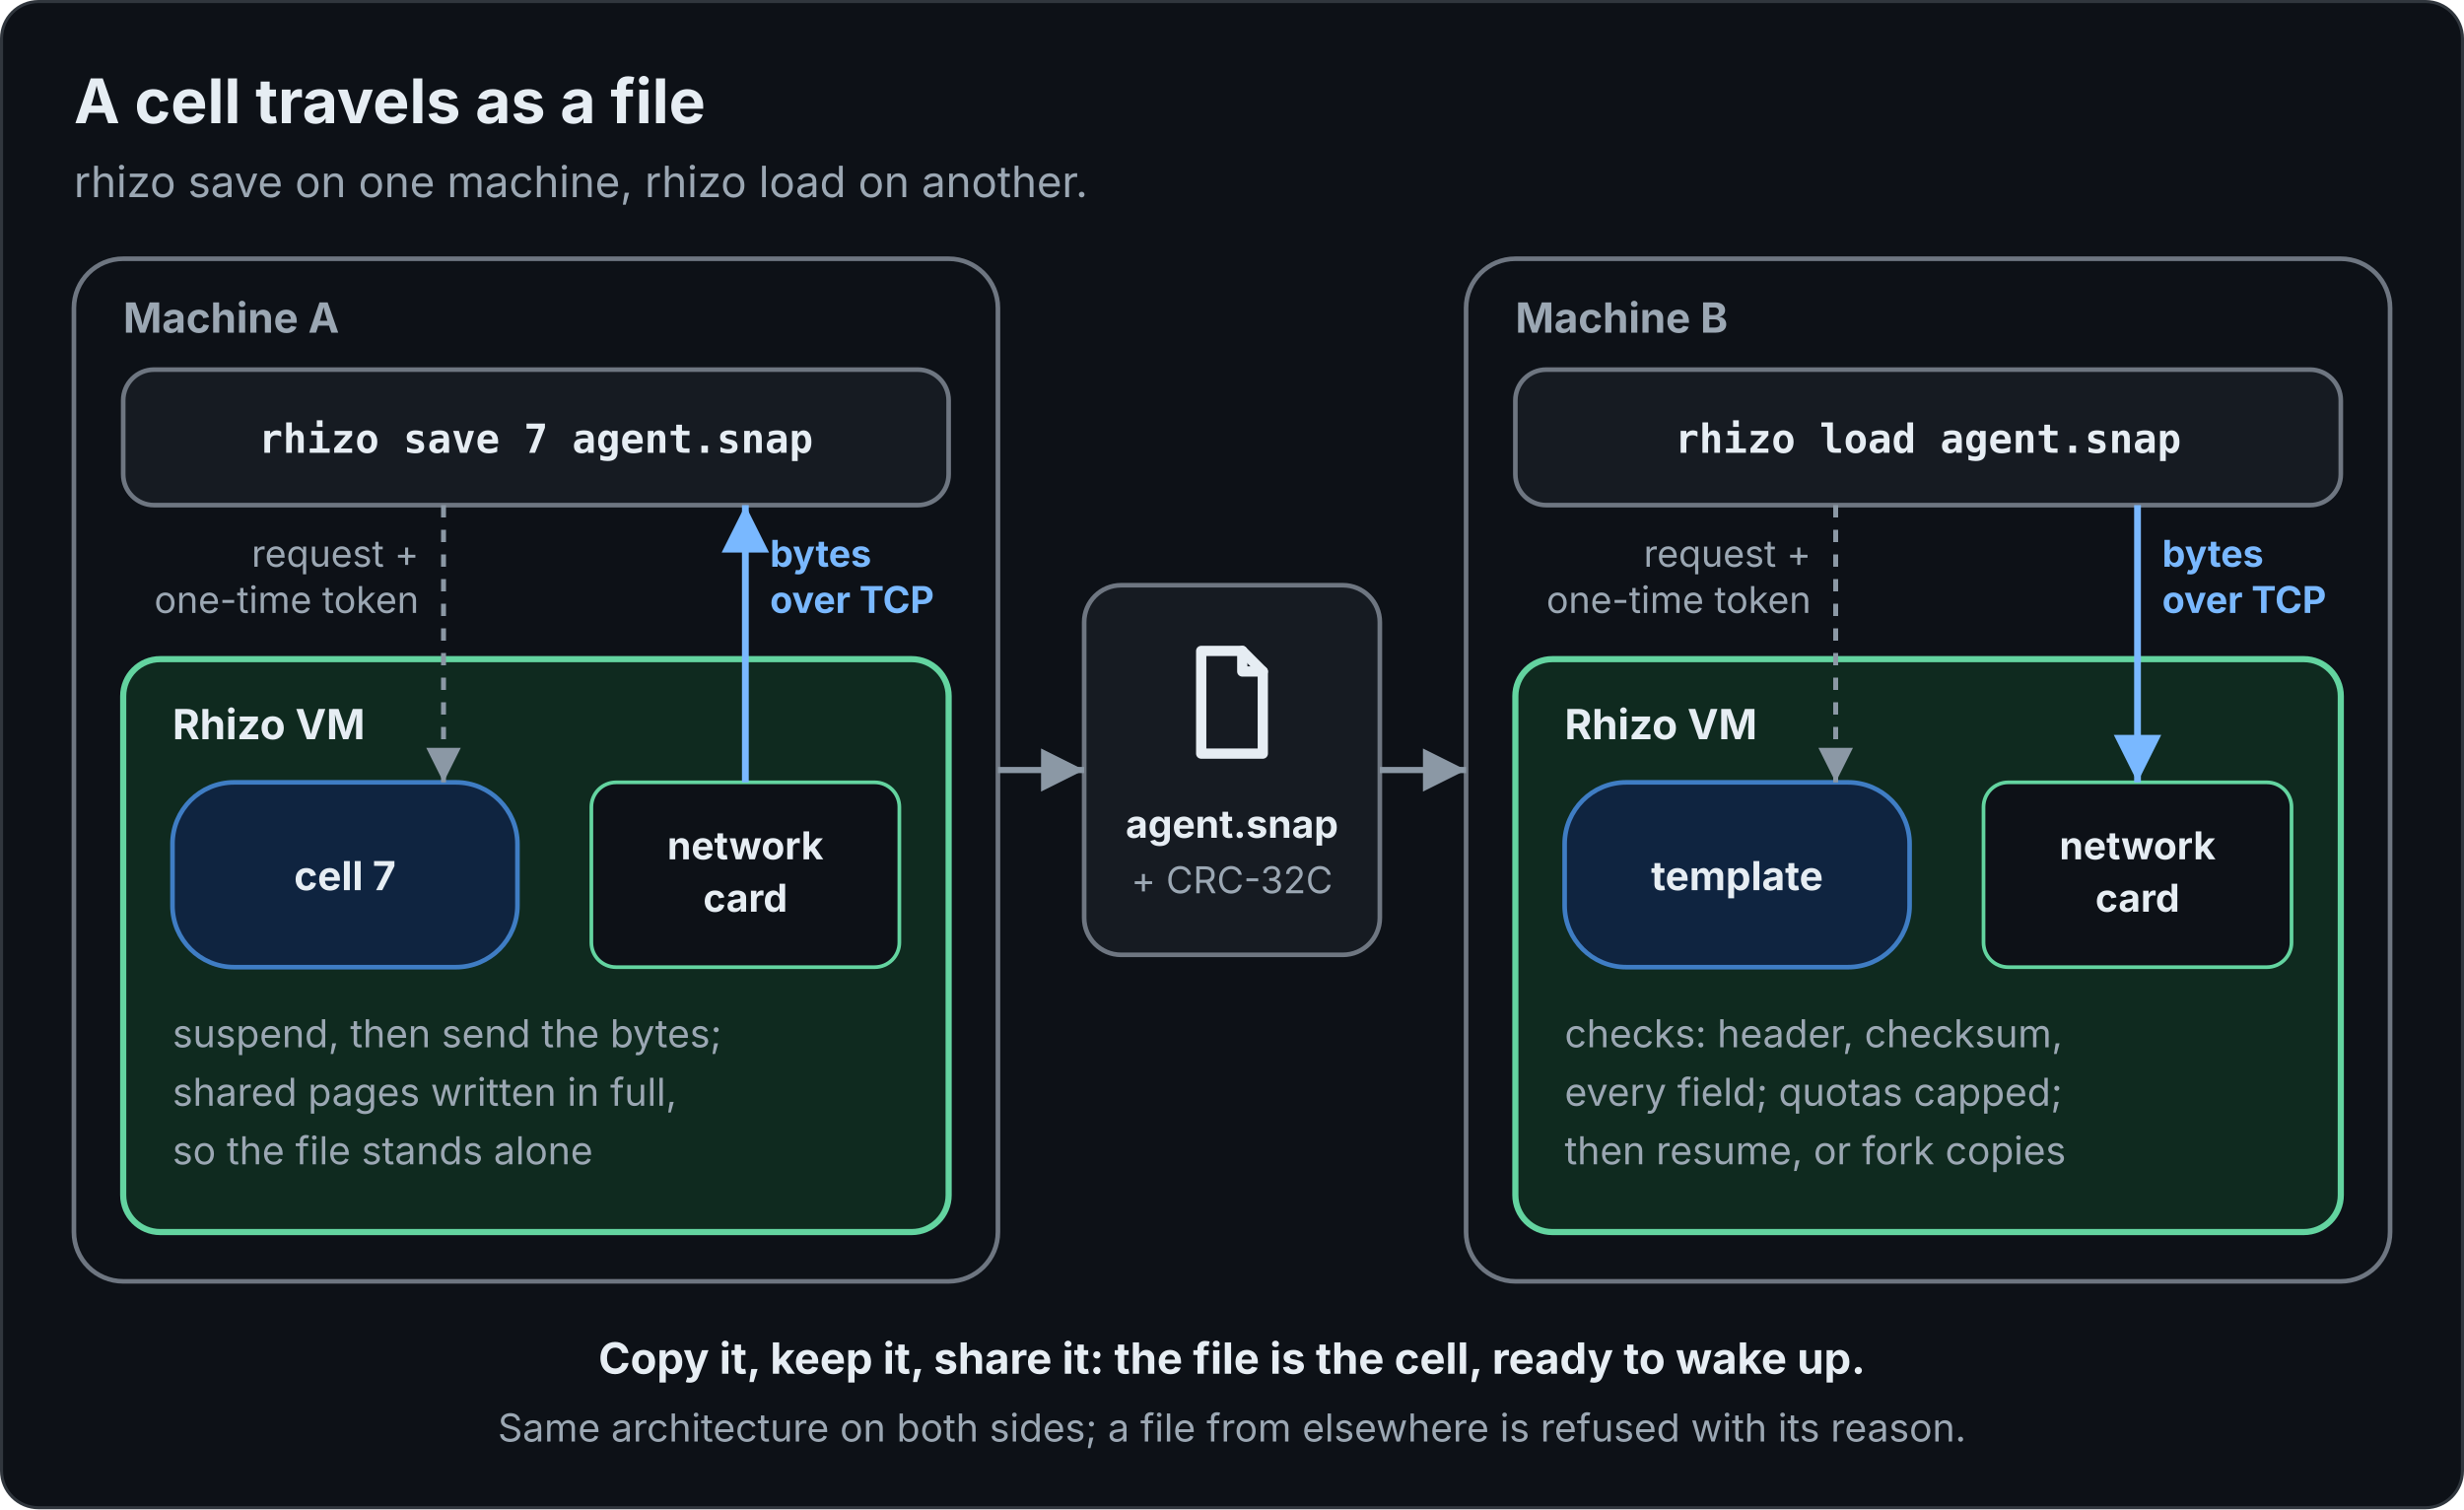
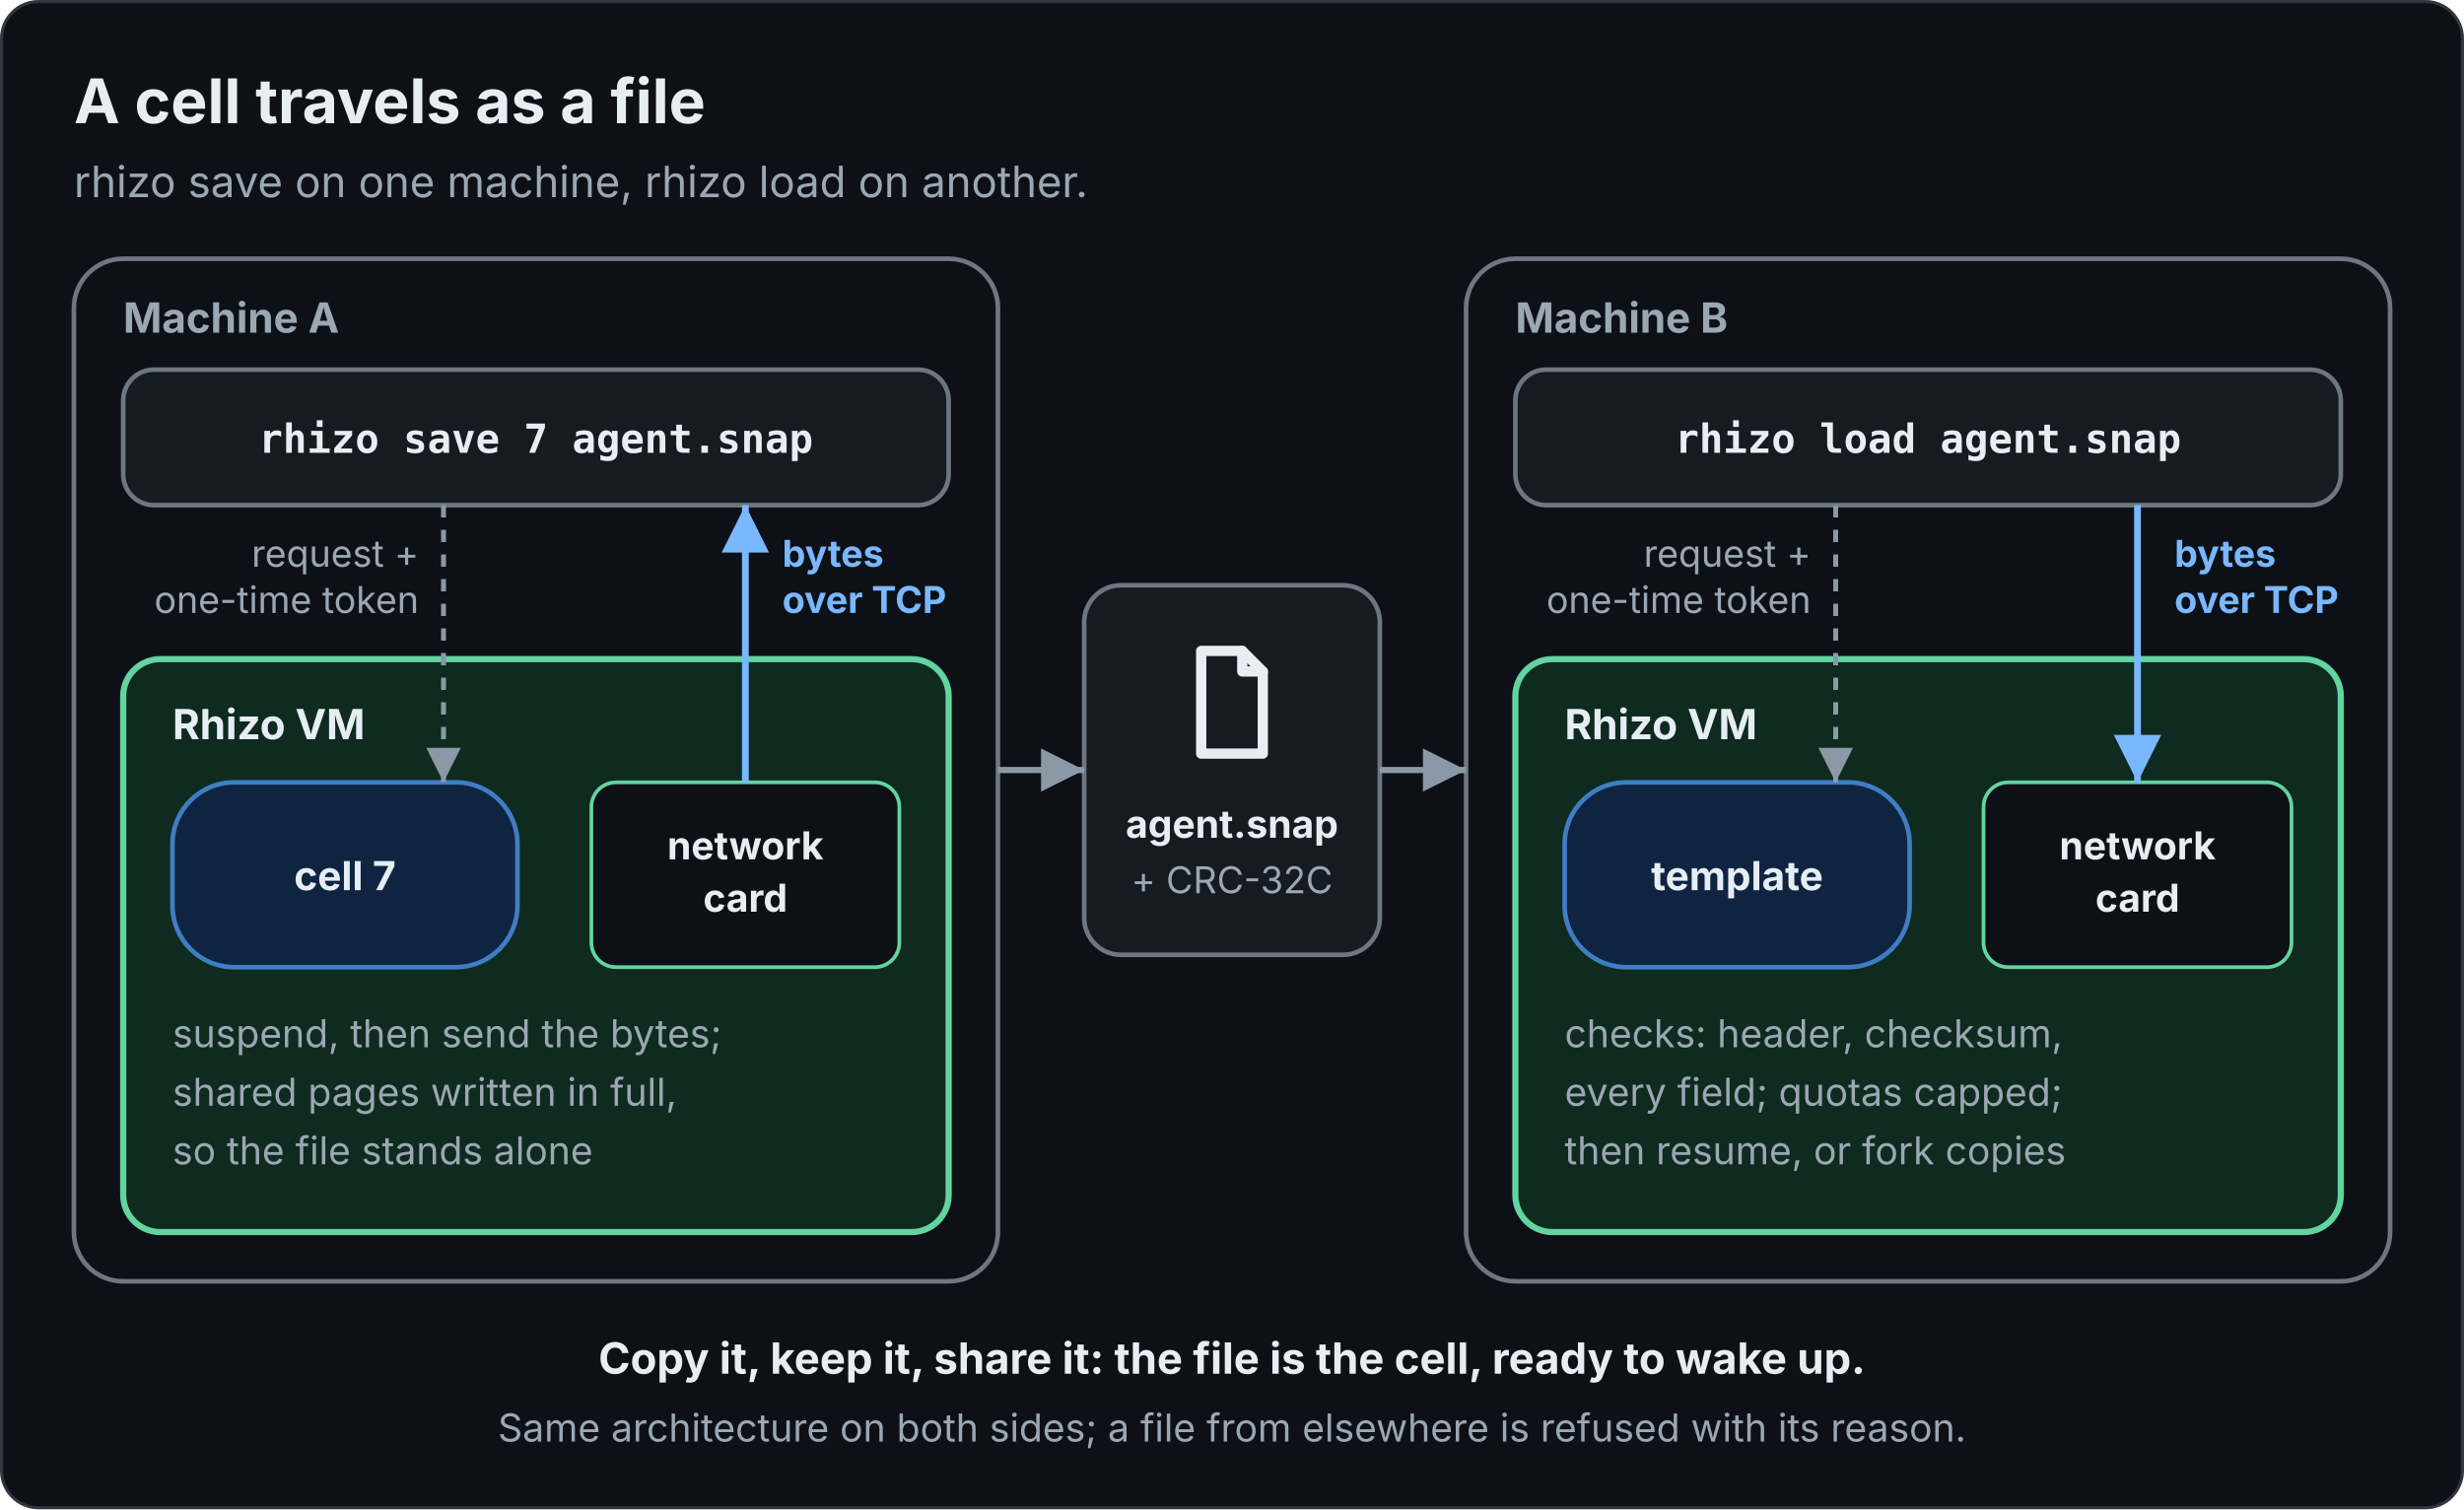
<svg xmlns="http://www.w3.org/2000/svg" viewBox="0 0 800 490" width="800" height="490" role="img" font-family="Inter, -apple-system, Segoe UI, Helvetica, Arial, sans-serif">
  <defs>
-     <marker id="a" viewBox="0 0 10 10" refX="10" refY="5" markerWidth="7" markerHeight="7" orient="auto-start-reverse">
+     <marker id="a" viewBox="0 0 10 10" refX="10" refY="5" markerWidth="7" markerHeight="7" orient="auto">
      <path d="M0 0L10 5L0 10z" fill="#8b98a5" />
    </marker>
-     <marker id="g" viewBox="0 0 10 10" refX="10" refY="5" markerWidth="7" markerHeight="7" orient="auto-start-reverse">
+     <marker id="g" viewBox="0 0 10 10" refX="10" refY="5" markerWidth="7" markerHeight="7" orient="auto">
      <path d="M0 0L10 5L0 10z" fill="#63d4a0" />
    </marker>
-     <marker id="b" viewBox="0 0 10 10" refX="10" refY="5" markerWidth="7" markerHeight="7" orient="auto-start-reverse">
+     <marker id="b" viewBox="0 0 10 10" refX="10" refY="5" markerWidth="7" markerHeight="7" orient="auto">
      <path d="M0 0L10 5L0 10z" fill="#79b8ff" />
    </marker>
-     <marker id="o" viewBox="0 0 10 10" refX="10" refY="5" markerWidth="7" markerHeight="7" orient="auto-start-reverse">
+     <marker id="o" viewBox="0 0 10 10" refX="10" refY="5" markerWidth="7" markerHeight="7" orient="auto">
      <path d="M0 0L10 5L0 10z" fill="#f2c14e" />
    </marker>
-     <marker id="r" viewBox="0 0 10 10" refX="10" refY="5" markerWidth="7" markerHeight="7" orient="auto-start-reverse">
+     <marker id="r" viewBox="0 0 10 10" refX="10" refY="5" markerWidth="7" markerHeight="7" orient="auto">
      <path d="M0 0L10 5L0 10z" fill="#ff8a80" />
+     </marker>
+     <marker id="c" viewBox="0 0 10 10" refX="10" refY="5" markerWidth="7" markerHeight="7" orient="auto">
+       <path d="M0 0L10 5L0 10z" fill="#63d4a0" />
    </marker>
  </defs>
  <rect class="bg" x="0.5" y="0.5" width="799" height="489" rx="12" fill="#0d1117" stroke="#30363d" />
  <text x="24" y="40" font-size="20" fill="#e6edf3" font-weight="700">A cell travels as a file</text>
  <text x="24" y="64" font-size="14" fill="#9ba7b3">rhizo save on one machine, rhizo load on another.</text>
  <rect x="24" y="84" width="300" height="332" rx="16" fill="#0d1117" stroke="#6e7681" stroke-width="1.5" />
  <text x="40" y="108" font-size="13.5" fill="#9ba7b3" font-weight="700">Machine A</text>
  <rect x="40" y="120" width="268" height="44" rx="10" fill="#161b22" stroke="#6e7681" stroke-width="1.5" />
  <text x="174" y="147" font-size="13" fill="#e6edf3" text-anchor="middle" font-weight="700" font-family="ui-monospace, SFMono-Regular, Menlo, Consolas, monospace">rhizo save 7 agent.snap</text>
  <rect x="40" y="214" width="268" height="186" rx="12" fill="#0f2a1f" stroke="#63d4a0" stroke-width="2" />
  <text x="56" y="240" font-size="13.5" fill="#e6edf3" font-weight="700">Rhizo VM</text>
  <rect x="56" y="254" width="112" height="60" rx="20" fill="#0f2440" stroke="#3f7dc4" stroke-width="1.5" />
  <text x="112" y="289" font-size="13" fill="#e6edf3" font-weight="700" text-anchor="middle">cell 7</text>
  <rect x="192" y="254" width="100" height="60" rx="8" fill="#0d1117" stroke="#63d4a0" stroke-width="1.2" />
  <text x="242" y="279" font-size="12.5" fill="#e6edf3" font-weight="700" text-anchor="middle">network</text>
  <text x="242" y="296" font-size="12.5" fill="#e6edf3" font-weight="700" text-anchor="middle">card</text>
  <text x="56" y="340" font-size="12.5" fill="#9ba7b3">suspend, then send the bytes;</text>
  <text x="56" y="359" font-size="12.5" fill="#9ba7b3">shared pages written in full,</text>
  <text x="56" y="378" font-size="12.5" fill="#9ba7b3">so the file stands alone</text>
  <line x1="144" y1="164" x2="144" y2="254" stroke="#8b98a5" stroke-width="1.6" marker-end="url(#a)" stroke-dasharray="4 4" />
  <text x="136" y="184" font-size="12" fill="#9ba7b3" text-anchor="end">request +</text>
  <text x="136" y="199" font-size="12" fill="#9ba7b3" text-anchor="end">one-time token</text>
  <line x1="242" y1="254" x2="242" y2="164" stroke="#79b8ff" stroke-width="2.2" marker-end="url(#b)" />
-   <text x="250" y="184" font-size="12" fill="#79b8ff" font-weight="700">bytes</text>
-   <text x="250" y="199" font-size="12" fill="#79b8ff" font-weight="700">over TCP</text>
+   <text x="254" y="184" font-size="12" fill="#79b8ff" font-weight="700">bytes</text>
+   <text x="254" y="199" font-size="12" fill="#79b8ff" font-weight="700">over TCP</text>
  <rect x="476" y="84" width="300" height="332" rx="16" fill="#0d1117" stroke="#6e7681" stroke-width="1.5" />
  <text x="492" y="108" font-size="13.5" fill="#9ba7b3" font-weight="700">Machine B</text>
  <rect x="492" y="120" width="268" height="44" rx="10" fill="#161b22" stroke="#6e7681" stroke-width="1.5" />
  <text x="626" y="147" font-size="13" fill="#e6edf3" text-anchor="middle" font-weight="700" font-family="ui-monospace, SFMono-Regular, Menlo, Consolas, monospace">rhizo load agent.snap</text>
  <rect x="492" y="214" width="268" height="186" rx="12" fill="#0f2a1f" stroke="#63d4a0" stroke-width="2" />
  <text x="508" y="240" font-size="13.5" fill="#e6edf3" font-weight="700">Rhizo VM</text>
  <rect x="508" y="254" width="112" height="60" rx="20" fill="#0f2440" stroke="#3f7dc4" stroke-width="1.5" />
  <text x="564" y="289" font-size="13" fill="#e6edf3" font-weight="700" text-anchor="middle">template</text>
  <rect x="644" y="254" width="100" height="60" rx="8" fill="#0d1117" stroke="#63d4a0" stroke-width="1.2" />
  <text x="694" y="279" font-size="12.5" fill="#e6edf3" font-weight="700" text-anchor="middle">network</text>
  <text x="694" y="296" font-size="12.5" fill="#e6edf3" font-weight="700" text-anchor="middle">card</text>
  <text x="508" y="340" font-size="12.5" fill="#9ba7b3">checks: header, checksum,</text>
  <text x="508" y="359" font-size="12.5" fill="#9ba7b3">every field; quotas capped;</text>
  <text x="508" y="378" font-size="12.5" fill="#9ba7b3">then resume, or fork copies</text>
  <line x1="596" y1="164" x2="596" y2="254" stroke="#8b98a5" stroke-width="1.6" marker-end="url(#a)" stroke-dasharray="4 4" />
  <text x="588" y="184" font-size="12" fill="#9ba7b3" text-anchor="end">request +</text>
  <text x="588" y="199" font-size="12" fill="#9ba7b3" text-anchor="end">one-time token</text>
  <line x1="694" y1="164" x2="694" y2="254" stroke="#79b8ff" stroke-width="2.2" marker-end="url(#b)" />
-   <text x="702" y="184" font-size="12" fill="#79b8ff" font-weight="700">bytes</text>
-   <text x="702" y="199" font-size="12" fill="#79b8ff" font-weight="700">over TCP</text>
+   <text x="706" y="184" font-size="12" fill="#79b8ff" font-weight="700">bytes</text>
+   <text x="706" y="199" font-size="12" fill="#79b8ff" font-weight="700">over TCP</text>
  <rect x="352" y="190" width="96" height="120" rx="12" fill="#161b22" stroke="#6e7681" stroke-width="1.5" />
  <g transform="translate(380 208) scale(1.66667)" fill="none" stroke="#e6edf3" stroke-width="2" stroke-linecap="round" stroke-linejoin="round">
    <path d="M6 2h8l4 4v16H6z" />
    <path d="M14 2v4h4" />
  </g>
  <text x="400" y="272" font-size="12.5" fill="#e6edf3" font-weight="700" text-anchor="middle">agent.snap</text>
  <text x="400" y="290" font-size="12" fill="#9ba7b3" text-anchor="middle">+ CRC-32C</text>
  <line x1="324" y1="250" x2="352" y2="250" stroke="#8b98a5" stroke-width="2" marker-end="url(#a)" />
  <line x1="448" y1="250" x2="476" y2="250" stroke="#8b98a5" stroke-width="2" marker-end="url(#a)" />
  <text x="400" y="446" font-size="14" fill="#e6edf3" font-weight="700" text-anchor="middle">Copy it, keep it, share it: the file is the cell, ready to wake up.</text>
  <text x="400" y="468" font-size="12.5" fill="#9ba7b3" text-anchor="middle">Same architecture on both sides; a file from elsewhere is refused with its reason.</text>
</svg>
